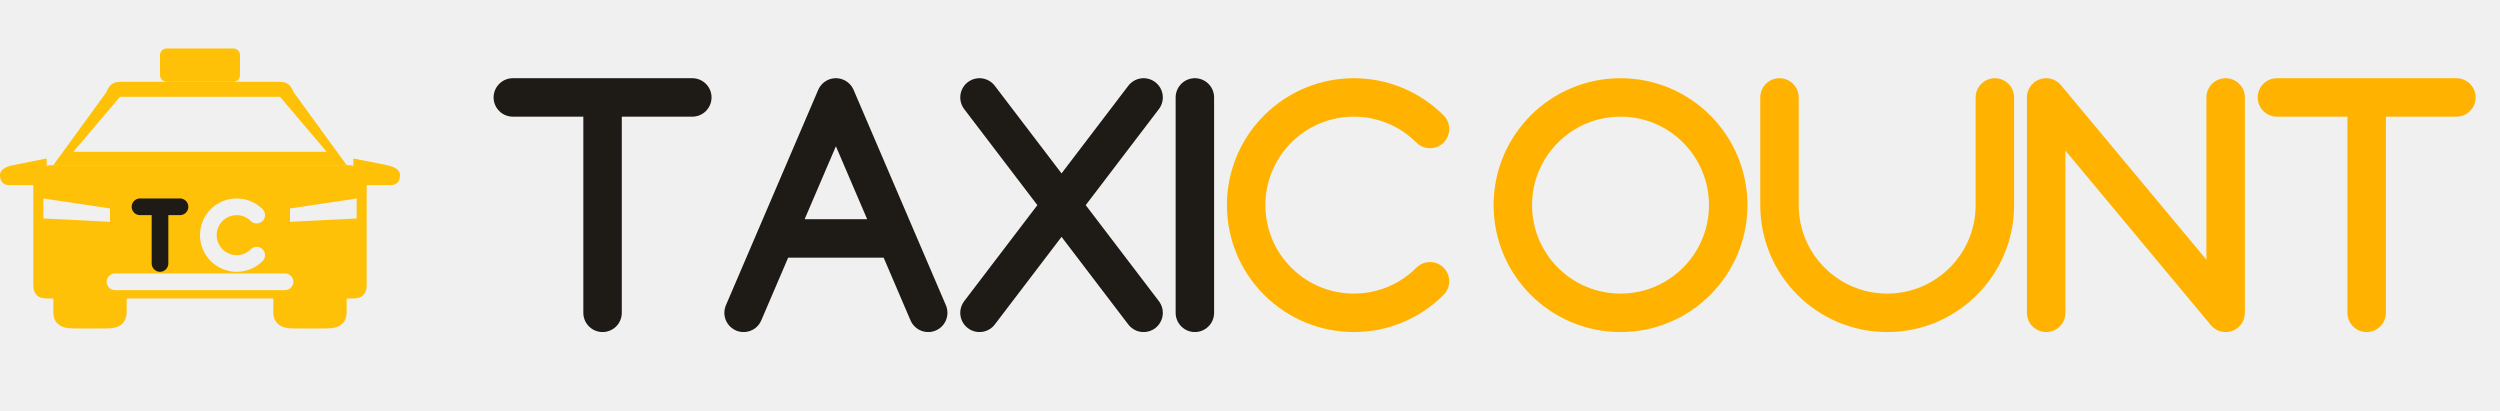
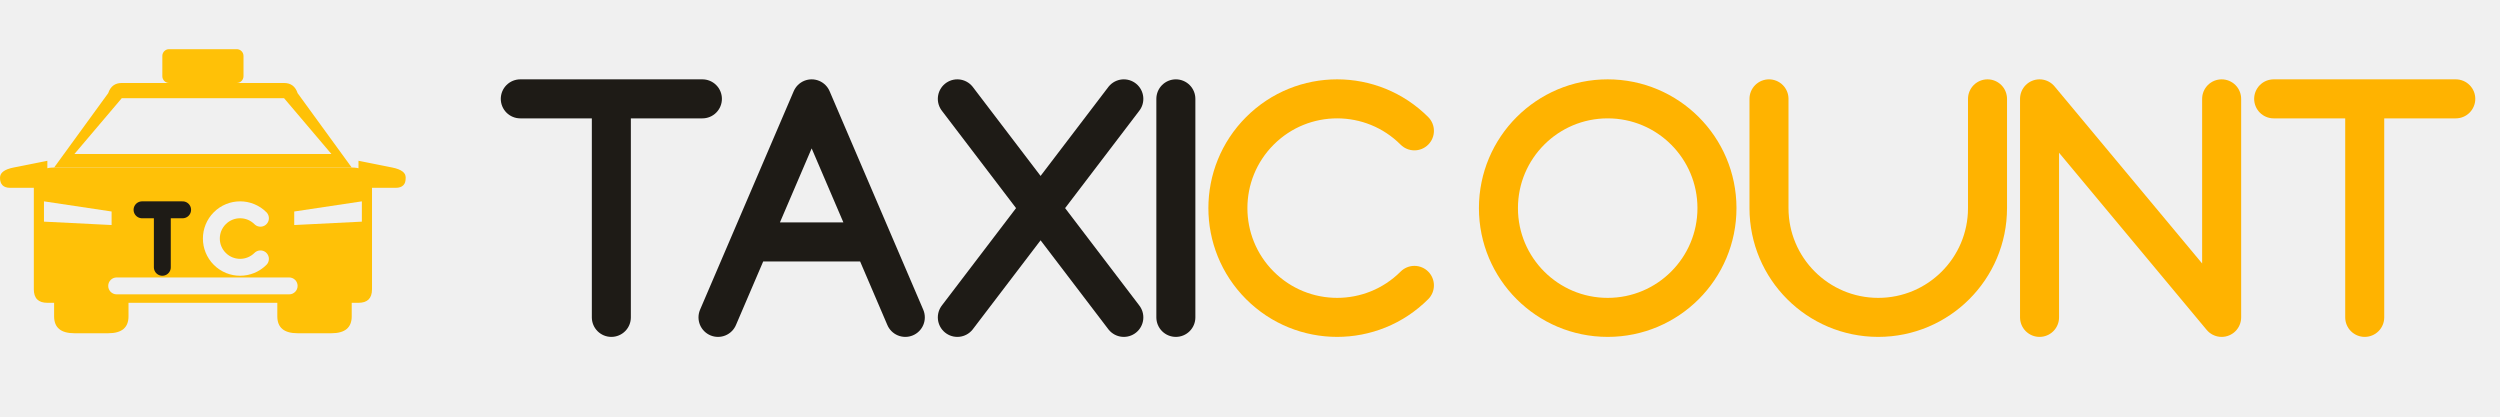
- <svg xmlns="http://www.w3.org/2000/svg" viewBox="0 0 975 160" width="975" height="160">
+ <svg xmlns="http://www.w3.org/2000/svg" viewBox="0 0 961 160" width="961" height="160">
  <defs>
    <mask id="tc-m">
      <rect width="120" height="120" fill="#000" />
      <g fill="#fff">
        <rect x="48" y="13" width="24" height="10" rx="2" />
        <path d="M16 48 L32 26 Q33 23 36 23 L84 23 Q87 23 88 26 L104 48 Z" />
        <path d="M10 54 Q10 48 16 48 L104 48 Q110 48 110 54 L110 84 Q110 88 106 88 L14 88 Q10 88 10 84 Z" />
        <path d="M14 46 L4 48 Q0 48.8 0 51 Q0 54 3 54 L14 54 Z" />
        <path d="M106 46 L116 48 Q120 48.8 120 51 Q120 54 117 54 L106 54 Z" />
        <path d="M16 84 L38 84 L38 92 Q38 97 32 97 L22 97 Q16 97 16 92 Z" />
        <path d="M82 84 L104 84 L104 92 Q104 97 98 97 L88 97 Q82 97 82 92 Z" />
      </g>
      <g fill="#000">
        <path d="M22 44 L36 27.5 L84 27.5 L98 44 Z" />
        <path d="M13 58 L33 61 L33 65 L13 64 Z" />
        <path d="M107 58 L87 61 L87 65 L107 64 Z" />
        <rect x="32" y="80.5" width="56" height="5" rx="2.5" />
      </g>
      <path d="M77.01,62.99 A8.5,8.5 0 1,0 77.01,75.01" fill="none" stroke="#000" stroke-width="5" stroke-linecap="round" />
    </mask>
  </defs>
  <g transform="translate(0,2) scale(1.3)">
    <rect width="120" height="120" fill="#FFC107" mask="url(#tc-m)" />
    <path d="M42,60.5 H54 M48,60.5 V77.5" fill="none" stroke="#1E1B16" stroke-width="5" stroke-linecap="round" stroke-linejoin="round" />
  </g>
  <g transform="translate(200,30)" fill="none" stroke-width="15" stroke-linecap="round" stroke-linejoin="round">
    <g stroke="#1E1B16">
      <path d="M0,8 H70 M35,8 V92" />
-       <path d="M90,92 L126,8 L162,92 M104,63 H148" />
-       <path d="M182,8 L246,92 M246,8 L182,92" />
-       <path d="M266,8 V92" />
+       <path d="M76,92 L112,8 L148,92 M90,63 H134" />
+       <path d="M168,8 L232,92 M232,8 L168,92" />
+       <path d="M252,8 V92" />
    </g>
    <g stroke="#FFB300">
-       <path d="M357.7,20.3 A42,42 0 1,0 357.7,79.7" />
-       <path d="M390,50 A42,42 0 1,1 474,50 A42,42 0 1,1 390,50" />
-       <path d="M494,8 V50 A42,42 0 0,0 578,50 V8" />
-       <path d="M598,92 V8 L668,92 V8" />
-       <path d="M688,8 H758 M723,8 V92" />
+       <path d="M343.7,20.3 A42,42 0 1,0 343.7,79.7" />
+       <path d="M376,50 A42,42 0 1,1 460,50 A42,42 0 1,1 376,50" />
+       <path d="M480,8 V50 A42,42 0 0,0 564,50 V8" />
+       <path d="M584,92 V8 L654,92 V8" />
+       <path d="M674,8 H744 M709,8 V92" />
    </g>
  </g>
</svg>
